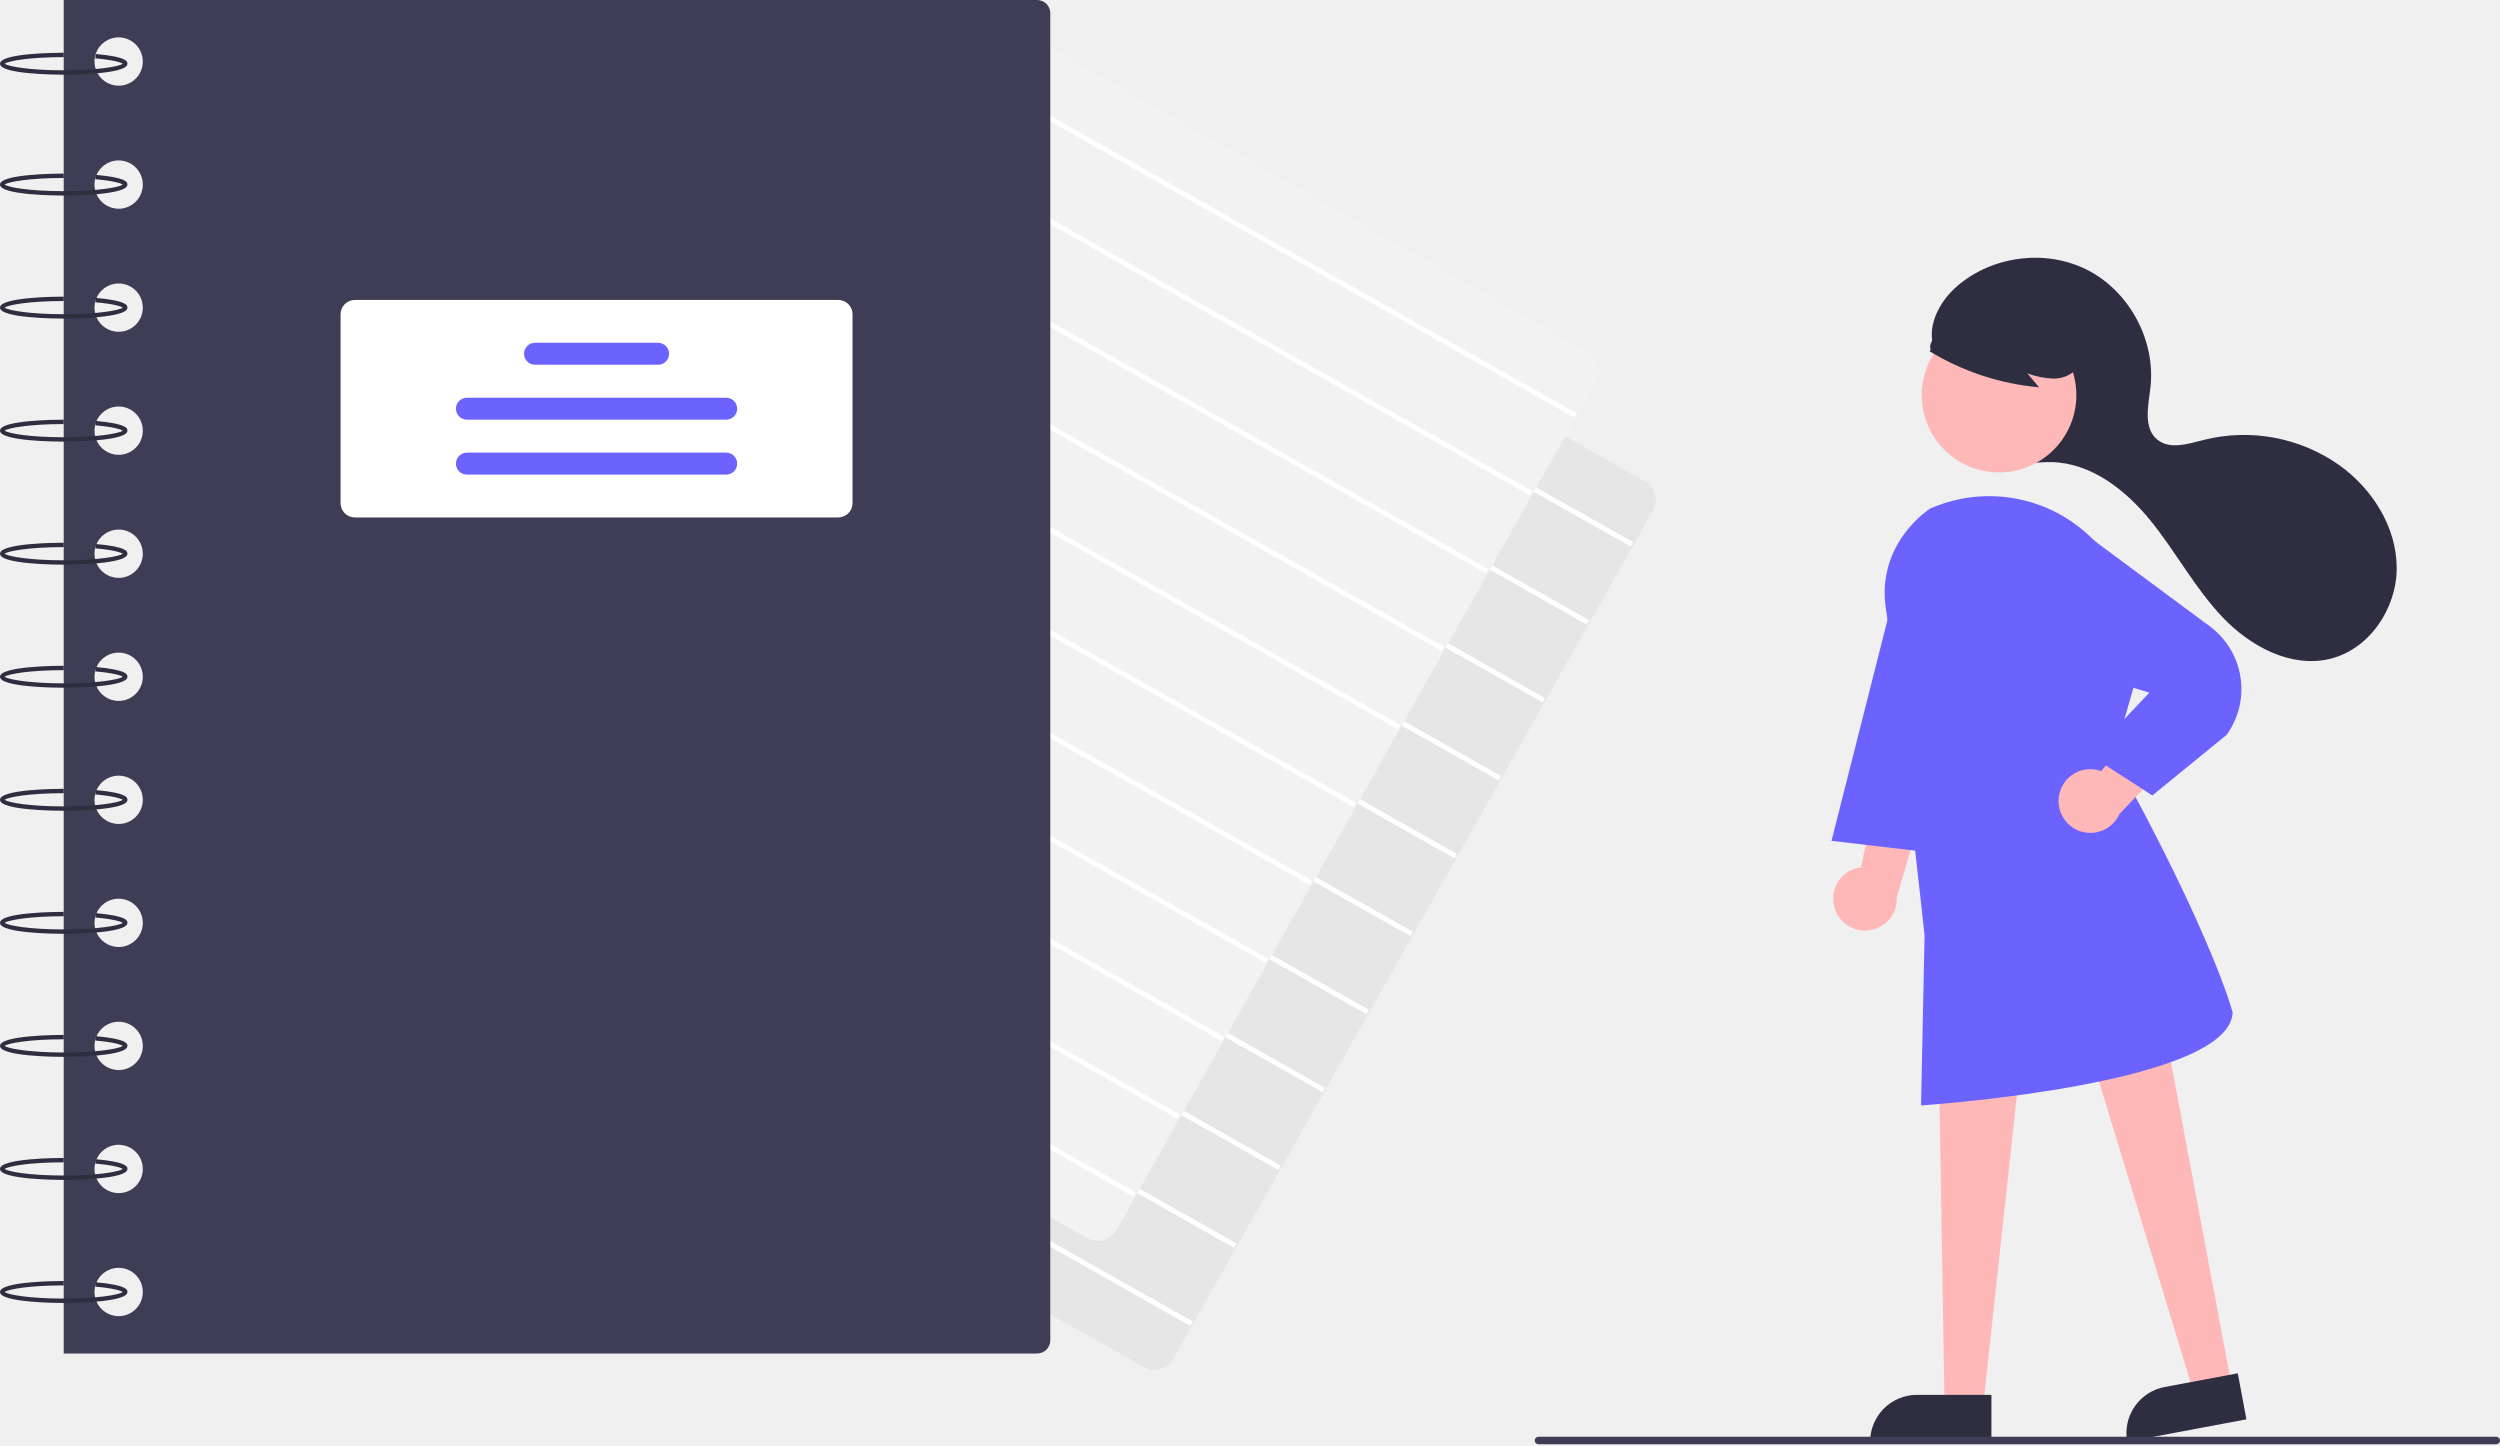
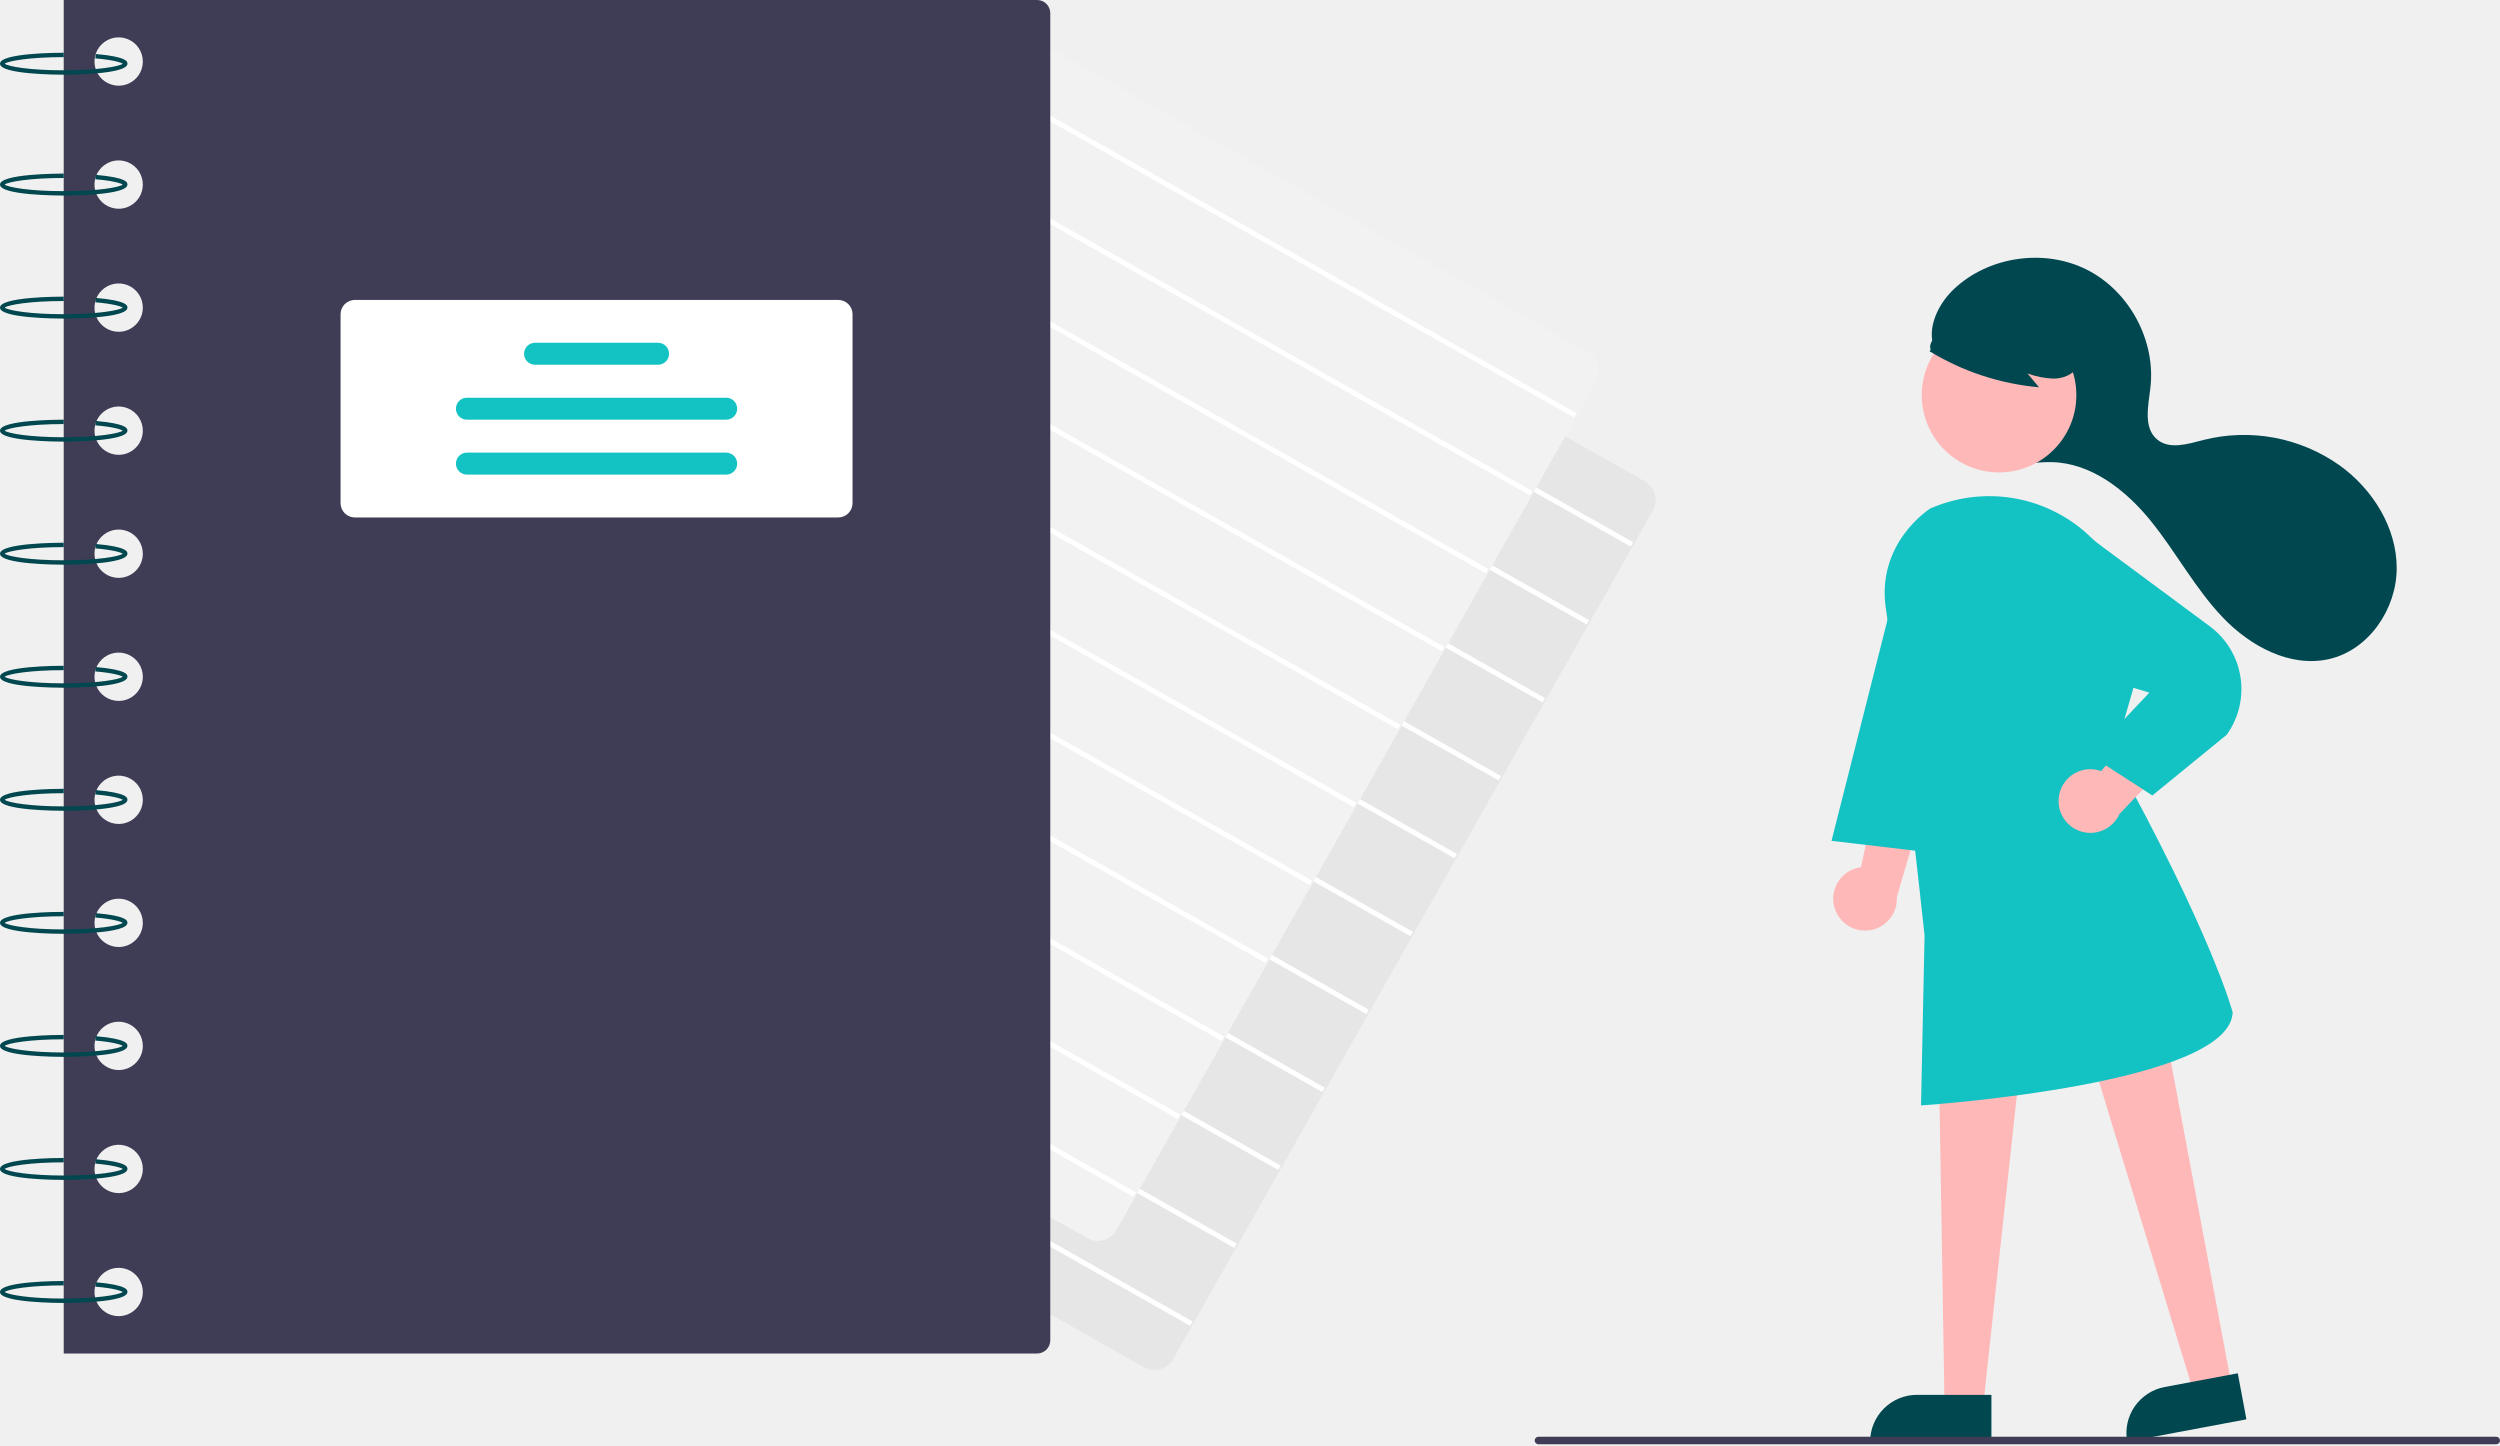
<svg xmlns="http://www.w3.org/2000/svg" width="320" height="185" viewBox="0 0 320 185" fill="none">
  <g clip-path="url(#clip0)">
    <path d="M147.77 175.357C147.297 175.356 146.833 175.233 146.421 175L68.461 130.924C67.828 130.565 67.362 129.969 67.167 129.267C66.972 128.565 67.064 127.814 67.422 127.18L128.825 18.571C129.003 18.257 129.241 17.98 129.525 17.758C129.809 17.536 130.134 17.372 130.482 17.275C130.83 17.179 131.193 17.152 131.551 17.196C131.909 17.239 132.255 17.354 132.569 17.531L210.529 61.607C211.163 61.966 211.628 62.562 211.823 63.264C212.018 63.966 211.927 64.716 211.569 65.351L150.165 173.96C149.989 174.275 149.751 174.551 149.467 174.774C149.183 174.996 148.857 175.16 148.509 175.255C148.268 175.322 148.02 175.356 147.77 175.357Z" fill="#E6E6E6" />
    <path d="M126.651 22.826L126.338 23.38L208.731 69.962L209.044 69.408L126.651 22.826Z" fill="white" />
    <path d="M121.012 32.8L120.699 33.354L203.092 79.936L203.405 79.382L121.012 32.8Z" fill="white" />
    <path d="M115.373 42.775L115.06 43.329L197.453 89.911L197.766 89.356L115.373 42.775Z" fill="white" />
    <path d="M109.734 52.749L109.42 53.303L191.813 99.885L192.127 99.331L109.734 52.749Z" fill="white" />
    <path d="M104.095 62.723L103.781 63.277L186.174 109.859L186.488 109.305L104.095 62.723Z" fill="white" />
    <path d="M98.456 72.697L98.142 73.251L180.535 119.833L180.849 119.279L98.456 72.697Z" fill="white" />
    <path d="M92.816 82.672L92.503 83.226L174.896 129.808L175.209 129.254L92.816 82.672Z" fill="white" />
    <path d="M87.177 92.646L86.864 93.2L169.257 139.782L169.57 139.228L87.177 92.646Z" fill="white" />
    <path d="M81.538 102.62L81.225 103.174L163.618 149.756L163.931 149.202L81.538 102.62Z" fill="white" />
    <path d="M75.899 112.594L75.586 113.148L157.979 159.73L158.292 159.176L75.899 112.594Z" fill="white" />
    <path d="M70.26 122.569L69.947 123.123L152.34 169.705L152.653 169.151L70.26 122.569Z" fill="white" />
    <path d="M140.518 158.838C140.045 158.837 139.58 158.714 139.169 158.481L61.209 114.405C60.575 114.046 60.11 113.45 59.915 112.748C59.72 112.046 59.812 111.295 60.169 110.661L121.573 2.052C121.751 1.738 121.988 1.462 122.273 1.239C122.557 1.017 122.882 0.853 123.23 0.756C123.577 0.66 123.941 0.633 124.299 0.677C124.657 0.721 125.003 0.835 125.317 1.012L203.277 45.088C203.911 45.447 204.376 46.043 204.571 46.745C204.766 47.447 204.675 48.197 204.317 48.832L142.913 157.441C142.736 157.756 142.499 158.032 142.215 158.255C141.93 158.477 141.605 158.641 141.257 158.737C141.016 158.803 140.767 158.837 140.518 158.838Z" fill="#F2F2F2" />
    <path d="M119.399 6.307L119.085 6.861L201.478 53.443L201.792 52.889L119.399 6.307Z" fill="white" />
    <path d="M113.76 16.281L113.446 16.835L195.839 63.417L196.153 62.863L113.76 16.281Z" fill="white" />
    <path d="M108.121 26.256L107.807 26.81L190.2 73.392L190.514 72.838L108.121 26.256Z" fill="white" />
    <path d="M102.481 36.23L102.168 36.784L184.561 83.366L184.875 82.812L102.481 36.23Z" fill="white" />
    <path d="M96.842 46.204L96.529 46.758L178.922 93.34L179.235 92.786L96.842 46.204Z" fill="white" />
    <path d="M91.203 56.178L90.89 56.732L173.283 103.314L173.596 102.76L91.203 56.178Z" fill="white" />
    <path d="M85.564 66.152L85.251 66.707L167.644 113.289L167.957 112.734L85.564 66.152Z" fill="white" />
    <path d="M79.925 76.127L79.612 76.681L162.005 123.263L162.318 122.709L79.925 76.127Z" fill="white" />
    <path d="M74.286 86.101L73.973 86.655L156.366 133.237L156.679 132.683L74.286 86.101Z" fill="white" />
    <path d="M68.647 96.075L68.334 96.629L150.727 143.212L151.04 142.657L68.647 96.075Z" fill="white" />
    <path d="M63.008 106.05L62.694 106.604L145.088 153.186L145.401 152.632L63.008 106.05Z" fill="white" />
-     <path d="M132.749 0H8.156V173.248H132.749C133.196 173.248 133.626 173.071 133.942 172.754C134.258 172.438 134.436 172.008 134.436 171.561V1.687C134.436 1.24 134.258 0.811 133.942 0.494C133.626 0.178 133.196 9.61668e-06 132.749 0V0ZM15.187 168.467C14.575 168.467 13.977 168.286 13.469 167.946C12.96 167.606 12.563 167.123 12.329 166.557C12.095 165.992 12.034 165.37 12.153 164.77C12.272 164.17 12.567 163.619 13 163.186C13.432 162.753 13.984 162.459 14.584 162.339C15.184 162.22 15.806 162.281 16.371 162.515C16.937 162.749 17.42 163.146 17.76 163.655C18.1 164.163 18.281 164.762 18.281 165.373C18.281 165.78 18.201 166.182 18.046 166.557C17.89 166.933 17.662 167.274 17.375 167.561C17.088 167.848 16.747 168.076 16.371 168.232C15.996 168.387 15.594 168.467 15.187 168.467V168.467ZM15.187 152.717C14.575 152.717 13.977 152.536 13.469 152.196C12.96 151.856 12.563 151.373 12.329 150.808C12.095 150.242 12.034 149.62 12.153 149.02C12.272 148.42 12.567 147.869 13 147.436C13.432 147.003 13.984 146.709 14.584 146.589C15.184 146.47 15.806 146.531 16.371 146.765C16.937 147 17.42 147.396 17.76 147.905C18.1 148.414 18.281 149.012 18.281 149.624C18.281 150.03 18.201 150.432 18.046 150.808C17.89 151.183 17.662 151.524 17.375 151.811C17.088 152.099 16.747 152.326 16.371 152.482C15.996 152.637 15.594 152.717 15.187 152.717V152.717ZM15.187 136.967C14.575 136.967 13.977 136.786 13.469 136.446C12.96 136.106 12.563 135.623 12.329 135.058C12.095 134.492 12.034 133.87 12.153 133.27C12.272 132.67 12.567 132.119 13 131.686C13.432 131.254 13.984 130.959 14.584 130.839C15.184 130.72 15.806 130.781 16.371 131.016C16.937 131.25 17.42 131.646 17.76 132.155C18.1 132.664 18.281 133.262 18.281 133.874C18.281 134.28 18.201 134.682 18.046 135.058C17.89 135.433 17.662 135.774 17.375 136.061C17.088 136.349 16.747 136.577 16.371 136.732C15.996 136.887 15.594 136.967 15.187 136.967V136.967ZM15.187 121.218C14.575 121.218 13.977 121.036 13.469 120.696C12.96 120.356 12.563 119.873 12.329 119.308C12.095 118.743 12.034 118.121 12.153 117.52C12.272 116.92 12.567 116.369 13 115.936C13.432 115.504 13.984 115.209 14.584 115.09C15.184 114.97 15.806 115.032 16.371 115.266C16.937 115.5 17.42 115.896 17.76 116.405C18.1 116.914 18.281 117.512 18.281 118.124C18.281 118.53 18.201 118.932 18.046 119.308C17.89 119.683 17.662 120.024 17.375 120.312C17.088 120.599 16.747 120.827 16.371 120.982C15.996 121.138 15.594 121.218 15.187 121.218V121.218ZM15.187 105.468C14.575 105.468 13.977 105.286 13.469 104.946C12.96 104.606 12.563 104.123 12.329 103.558C12.095 102.993 12.034 102.371 12.153 101.771C12.272 101.17 12.567 100.619 13 100.186C13.432 99.754 13.984 99.459 14.584 99.34C15.184 99.22 15.806 99.282 16.371 99.516C16.937 99.75 17.42 100.147 17.76 100.655C18.1 101.164 18.281 101.762 18.281 102.374C18.281 102.78 18.201 103.183 18.046 103.558C17.89 103.933 17.662 104.274 17.375 104.562C17.088 104.849 16.747 105.077 16.371 105.232C15.996 105.388 15.594 105.468 15.187 105.468V105.468ZM15.187 89.718C14.575 89.718 13.977 89.537 13.469 89.197C12.96 88.857 12.563 88.373 12.329 87.808C12.095 87.243 12.034 86.621 12.153 86.021C12.272 85.421 12.567 84.869 13 84.437C13.432 84.004 13.984 83.709 14.584 83.59C15.184 83.471 15.806 83.532 16.371 83.766C16.937 84 17.42 84.397 17.76 84.905C18.1 85.414 18.281 86.012 18.281 86.624C18.281 87.031 18.201 87.433 18.046 87.808C17.89 88.183 17.662 88.525 17.375 88.812C17.088 89.099 16.747 89.327 16.371 89.482C15.996 89.638 15.594 89.718 15.187 89.718V89.718ZM15.187 73.968C14.575 73.968 13.977 73.787 13.469 73.447C12.96 73.107 12.563 72.624 12.329 72.058C12.095 71.493 12.034 70.871 12.153 70.271C12.272 69.671 12.567 69.119 13 68.687C13.432 68.254 13.984 67.96 14.584 67.84C15.184 67.721 15.806 67.782 16.371 68.016C16.937 68.25 17.42 68.647 17.76 69.156C18.1 69.664 18.281 70.263 18.281 70.874C18.281 71.281 18.201 71.683 18.046 72.058C17.89 72.434 17.662 72.775 17.375 73.062C17.088 73.349 16.747 73.577 16.371 73.733C15.996 73.888 15.594 73.968 15.187 73.968V73.968ZM15.187 58.218C14.575 58.218 13.977 58.037 13.469 57.697C12.96 57.357 12.563 56.874 12.329 56.308C12.095 55.743 12.034 55.121 12.153 54.521C12.272 53.921 12.567 53.37 13 52.937C13.432 52.504 13.984 52.21 14.584 52.09C15.184 51.971 15.806 52.032 16.371 52.266C16.937 52.5 17.42 52.897 17.76 53.406C18.1 53.914 18.281 54.513 18.281 55.124C18.281 55.531 18.201 55.933 18.046 56.308C17.89 56.684 17.662 57.025 17.375 57.312C17.088 57.599 16.747 57.827 16.371 57.983C15.996 58.138 15.594 58.218 15.187 58.218V58.218ZM15.187 42.468C14.575 42.468 13.977 42.287 13.469 41.947C12.96 41.607 12.563 41.124 12.329 40.559C12.095 39.993 12.034 39.371 12.153 38.771C12.272 38.171 12.567 37.62 13 37.187C13.432 36.754 13.984 36.46 14.584 36.34C15.184 36.221 15.806 36.282 16.371 36.516C16.937 36.751 17.42 37.147 17.76 37.656C18.1 38.165 18.281 38.763 18.281 39.375C18.281 39.781 18.201 40.183 18.046 40.559C17.89 40.934 17.662 41.275 17.375 41.562C17.088 41.849 16.747 42.077 16.371 42.233C15.996 42.388 15.594 42.468 15.187 42.468V42.468ZM15.187 26.718C14.575 26.718 13.977 26.537 13.469 26.197C12.96 25.857 12.563 25.374 12.329 24.809C12.095 24.243 12.034 23.621 12.153 23.021C12.272 22.421 12.567 21.87 13 21.437C13.432 21.005 13.984 20.71 14.584 20.59C15.184 20.471 15.806 20.532 16.371 20.767C16.937 21.001 17.42 21.397 17.76 21.906C18.1 22.415 18.281 23.013 18.281 23.625C18.281 24.031 18.201 24.433 18.046 24.809C17.89 25.184 17.662 25.525 17.375 25.812C17.088 26.1 16.747 26.328 16.371 26.483C15.996 26.639 15.594 26.718 15.187 26.718V26.718ZM15.187 10.969C14.575 10.969 13.977 10.787 13.469 10.447C12.96 10.107 12.563 9.624 12.329 9.059C12.095 8.494 12.034 7.872 12.153 7.271C12.272 6.671 12.567 6.12 13 5.687C13.432 5.255 13.984 4.96 14.584 4.841C15.184 4.721 15.806 4.783 16.371 5.017C16.937 5.251 17.42 5.647 17.76 6.156C18.1 6.665 18.281 7.263 18.281 7.875C18.281 8.281 18.201 8.684 18.046 9.059C17.89 9.434 17.662 9.775 17.375 10.062C17.088 10.35 16.747 10.578 16.371 10.733C15.996 10.889 15.594 10.969 15.187 10.969V10.969Z" fill="#3F3D56" />
-     <path d="M8.156 9.562C7.321 9.562 0 9.523 0 8.156C0 6.789 7.321 6.75 8.156 6.75V7.312C3.844 7.312 1.048 7.795 0.598 8.156C1.048 8.517 3.844 9 8.156 9C12.459 9 15.252 8.519 15.712 8.159C15.493 8.004 14.599 7.68 12.202 7.473L12.251 6.913C16.312 7.264 16.312 7.912 16.312 8.156C16.312 9.523 8.991 9.562 8.156 9.562Z" fill="#2F2E41" />
-     <path d="M8.156 25.031C7.321 25.031 0 24.992 0 23.625C0 22.258 7.321 22.218 8.156 22.218V22.781C3.844 22.781 1.048 23.264 0.598 23.625C1.048 23.986 3.844 24.468 8.156 24.468C12.459 24.468 15.252 23.988 15.712 23.627C15.493 23.473 14.599 23.149 12.202 22.942L12.251 22.381C16.312 22.732 16.312 23.381 16.312 23.625C16.312 24.992 8.991 25.031 8.156 25.031Z" fill="#2F2E41" />
-     <path d="M8.156 40.781C7.321 40.781 0 40.741 0 39.375C0 38.008 7.321 37.968 8.156 37.968V38.531C3.844 38.531 1.048 39.014 0.598 39.375C1.048 39.736 3.844 40.218 8.156 40.218C12.459 40.218 15.252 39.738 15.712 39.377C15.493 39.223 14.599 38.899 12.202 38.692L12.251 38.131C16.312 38.482 16.312 39.131 16.312 39.375C16.312 40.741 8.991 40.781 8.156 40.781Z" fill="#2F2E41" />
-     <path d="M8.156 56.531C7.321 56.531 0 56.491 0 55.124C0 53.758 7.321 53.718 8.156 53.718V54.281C3.844 54.281 1.048 54.764 0.598 55.124C1.048 55.486 3.844 55.968 8.156 55.968C12.459 55.968 15.252 55.488 15.712 55.127C15.493 54.972 14.599 54.649 12.202 54.441L12.251 53.881C16.312 54.232 16.312 54.88 16.312 55.124C16.312 56.491 8.991 56.531 8.156 56.531Z" fill="#2F2E41" />
-     <path d="M8.156 72.281C7.321 72.281 0 72.241 0 70.874C0 69.507 7.321 69.468 8.156 69.468V70.031C3.844 70.031 1.048 70.513 0.598 70.874C1.048 71.235 3.844 71.718 8.156 71.718C12.459 71.718 15.252 71.237 15.712 70.877C15.493 70.722 14.599 70.398 12.202 70.191L12.251 69.631C16.312 69.982 16.312 70.63 16.312 70.874C16.312 72.241 8.991 72.281 8.156 72.281Z" fill="#2F2E41" />
-     <path d="M8.156 88.03C7.321 88.03 0 87.991 0 86.624C0 85.257 7.321 85.218 8.156 85.218V85.78C3.844 85.78 1.048 86.263 0.598 86.624C1.048 86.985 3.844 87.468 8.156 87.468C12.459 87.468 15.252 86.987 15.712 86.627C15.493 86.472 14.599 86.148 12.202 85.941L12.251 85.381C16.312 85.732 16.312 86.38 16.312 86.624C16.312 87.991 8.991 88.03 8.156 88.03Z" fill="#2F2E41" />
-     <path d="M8.156 103.78C7.321 103.78 0 103.741 0 102.374C0 101.007 7.321 100.968 8.156 100.968V101.53C3.844 101.53 1.048 102.013 0.598 102.374C1.048 102.735 3.844 103.218 8.156 103.218C12.459 103.218 15.252 102.737 15.712 102.377C15.493 102.222 14.599 101.898 12.202 101.691L12.251 101.131C16.312 101.482 16.312 102.13 16.312 102.374C16.312 103.741 8.991 103.78 8.156 103.78Z" fill="#2F2E41" />
-     <path d="M8.156 119.53C7.321 119.53 0 119.491 0 118.124C0 116.757 7.321 116.718 8.156 116.718V117.28C3.844 117.28 1.048 117.763 0.598 118.124C1.048 118.485 3.844 118.968 8.156 118.968C12.459 118.968 15.252 118.487 15.712 118.126C15.493 117.972 14.599 117.648 12.202 117.441L12.251 116.881C16.312 117.232 16.312 117.88 16.312 118.124C16.312 119.491 8.991 119.53 8.156 119.53Z" fill="#2F2E41" />
-     <path d="M8.156 135.28C7.321 135.28 0 135.241 0 133.874C0 132.507 7.321 132.468 8.156 132.468V133.03C3.844 133.03 1.048 133.513 0.598 133.874C1.048 134.235 3.844 134.718 8.156 134.718C12.459 134.718 15.252 134.237 15.712 133.876C15.493 133.722 14.599 133.398 12.202 133.191L12.251 132.63C16.312 132.981 16.312 133.63 16.312 133.874C16.312 135.241 8.991 135.28 8.156 135.28Z" fill="#2F2E41" />
-     <path d="M8.156 151.03C7.321 151.03 0 150.99 0 149.624C0 148.257 7.321 148.217 8.156 148.217V148.78C3.844 148.78 1.048 149.262 0.598 149.624C1.048 149.985 3.844 150.467 8.156 150.467C12.459 150.467 15.252 149.987 15.712 149.626C15.493 149.471 14.599 149.148 12.202 148.94L12.251 148.38C16.312 148.731 16.312 149.379 16.312 149.624C16.312 150.99 8.991 151.03 8.156 151.03Z" fill="#2F2E41" />
-     <path d="M8.156 166.78C7.321 166.78 0 166.74 0 165.374C0 164.007 7.321 163.967 8.156 163.967V164.53C3.844 164.53 1.048 165.012 0.598 165.374C1.048 165.735 3.844 166.217 8.156 166.217C12.459 166.217 15.252 165.737 15.712 165.376C15.493 165.221 14.599 164.898 12.202 164.69L12.251 164.13C16.312 164.481 16.312 165.129 16.312 165.374C16.312 166.74 8.991 166.78 8.156 166.78Z" fill="#2F2E41" />
-     <path d="M107.296 66.234H45.422C44.937 66.233 44.472 66.04 44.129 65.698C43.787 65.355 43.594 64.89 43.593 64.406V40.218C43.594 39.734 43.787 39.269 44.129 38.926C44.472 38.584 44.937 38.391 45.422 38.39H107.296C107.781 38.391 108.245 38.584 108.588 38.926C108.931 39.269 109.123 39.734 109.124 40.218V64.406C109.123 64.89 108.931 65.355 108.588 65.698C108.245 66.04 107.781 66.233 107.296 66.234V66.234Z" fill="white" />
-     <path d="M84.234 46.687H68.484C68.111 46.687 67.753 46.539 67.489 46.275C67.226 46.011 67.078 45.654 67.078 45.281C67.078 44.908 67.226 44.55 67.489 44.286C67.753 44.023 68.111 43.874 68.484 43.874H84.234C84.607 43.874 84.964 44.023 85.228 44.286C85.492 44.55 85.64 44.908 85.64 45.281C85.64 45.654 85.492 46.011 85.228 46.275C84.964 46.539 84.607 46.687 84.234 46.687H84.234Z" fill="#6C63FF" />
-     <path d="M92.952 53.718H59.765C59.392 53.718 59.034 53.57 58.771 53.306C58.507 53.043 58.359 52.685 58.359 52.312C58.359 51.939 58.507 51.581 58.771 51.318C59.034 51.054 59.392 50.906 59.765 50.906H92.952C93.325 50.906 93.683 51.054 93.947 51.318C94.21 51.581 94.359 51.939 94.359 52.312C94.359 52.685 94.21 53.043 93.947 53.306C93.683 53.57 93.325 53.718 92.952 53.718Z" fill="#6C63FF" />
-     <path d="M92.952 60.749H59.765C59.392 60.749 59.034 60.601 58.771 60.338C58.507 60.074 58.359 59.716 58.359 59.343C58.359 58.97 58.507 58.613 58.771 58.349C59.034 58.085 59.392 57.937 59.765 57.937H92.952C93.325 57.937 93.683 58.085 93.947 58.349C94.21 58.613 94.359 58.97 94.359 59.343C94.359 59.716 94.21 60.074 93.947 60.338C93.683 60.601 93.325 60.749 92.952 60.749Z" fill="#6C63FF" />
-     <path d="M253.68 58.393C254.558 58.393 255.419 58.145 256.163 57.677C256.907 57.209 257.504 56.541 257.884 55.749C258.265 54.957 258.414 54.074 258.315 53.2C258.215 52.327 257.871 51.5 257.322 50.814C255.025 47.943 249.995 48.383 247.983 45.305C246.278 42.697 247.852 39.115 250.123 36.981C254.569 32.803 261.686 31.777 267.131 34.528C272.576 37.278 275.972 43.616 275.247 49.673C274.971 51.98 274.332 54.781 276.122 56.261C277.711 57.576 280.06 56.83 282.056 56.312C285.016 55.566 288.103 55.469 291.105 56.028C294.106 56.587 296.951 57.788 299.445 59.549C303.685 62.588 306.775 67.496 306.777 72.713C306.779 77.93 303.226 83.187 298.142 84.355C293.158 85.5 288.021 82.716 284.496 79.012C280.97 75.308 278.55 70.701 275.337 66.723C272.124 62.745 267.678 59.241 262.565 59.149C259.603 59.095 256.36 60.138 253.846 58.57" fill="#2F2E41" />
+     <path d="M132.749 0H8.156V173.248H132.749C133.196 173.248 133.626 173.071 133.942 172.754C134.258 172.438 134.436 172.008 134.436 171.561V1.687C134.436 1.24 134.258 0.811 133.942 0.494C133.626 0.178 133.196 9.61668e-06 132.749 0ZM15.187 168.467C14.575 168.467 13.977 168.286 13.469 167.946C12.96 167.606 12.563 167.123 12.329 166.557C12.095 165.992 12.034 165.37 12.153 164.77C12.272 164.17 12.567 163.619 13 163.186C13.432 162.753 13.984 162.459 14.584 162.339C15.184 162.22 15.806 162.281 16.371 162.515C16.937 162.749 17.42 163.146 17.76 163.655C18.1 164.163 18.281 164.762 18.281 165.373C18.281 165.78 18.201 166.182 18.046 166.557C17.89 166.933 17.662 167.274 17.375 167.561C17.088 167.848 16.747 168.076 16.371 168.232C15.996 168.387 15.594 168.467 15.187 168.467ZM15.187 152.717C14.575 152.717 13.977 152.536 13.469 152.196C12.96 151.856 12.563 151.373 12.329 150.808C12.095 150.242 12.034 149.62 12.153 149.02C12.272 148.42 12.567 147.869 13 147.436C13.432 147.003 13.984 146.709 14.584 146.589C15.184 146.47 15.806 146.531 16.371 146.765C16.937 147 17.42 147.396 17.76 147.905C18.1 148.414 18.281 149.012 18.281 149.624C18.281 150.03 18.201 150.432 18.046 150.808C17.89 151.183 17.662 151.524 17.375 151.811C17.088 152.099 16.747 152.326 16.371 152.482C15.996 152.637 15.594 152.717 15.187 152.717ZM15.187 136.967C14.575 136.967 13.977 136.786 13.469 136.446C12.96 136.106 12.563 135.623 12.329 135.058C12.095 134.492 12.034 133.87 12.153 133.27C12.272 132.67 12.567 132.119 13 131.686C13.432 131.254 13.984 130.959 14.584 130.839C15.184 130.72 15.806 130.781 16.371 131.016C16.937 131.25 17.42 131.646 17.76 132.155C18.1 132.664 18.281 133.262 18.281 133.874C18.281 134.28 18.201 134.682 18.046 135.058C17.89 135.433 17.662 135.774 17.375 136.061C17.088 136.349 16.747 136.577 16.371 136.732C15.996 136.887 15.594 136.967 15.187 136.967ZM15.187 121.218C14.575 121.218 13.977 121.036 13.469 120.696C12.96 120.356 12.563 119.873 12.329 119.308C12.095 118.743 12.034 118.12 12.153 117.52C12.272 116.92 12.567 116.369 13 115.936C13.432 115.504 13.984 115.209 14.584 115.09C15.184 114.97 15.806 115.032 16.371 115.266C16.937 115.5 17.42 115.896 17.76 116.405C18.1 116.914 18.281 117.512 18.281 118.124C18.281 118.53 18.201 118.932 18.046 119.308C17.89 119.683 17.662 120.024 17.375 120.312C17.088 120.599 16.747 120.827 16.371 120.982C15.996 121.138 15.594 121.218 15.187 121.218ZM15.187 105.468C14.575 105.468 13.977 105.286 13.469 104.946C12.96 104.606 12.563 104.123 12.329 103.558C12.095 102.993 12.034 102.371 12.153 101.771C12.272 101.17 12.567 100.619 13 100.186C13.432 99.754 13.984 99.459 14.584 99.34C15.184 99.22 15.806 99.282 16.371 99.516C16.937 99.75 17.42 100.147 17.76 100.655C18.1 101.164 18.281 101.762 18.281 102.374C18.281 102.78 18.201 103.183 18.046 103.558C17.89 103.933 17.662 104.274 17.375 104.562C17.088 104.849 16.747 105.077 16.371 105.232C15.996 105.388 15.594 105.468 15.187 105.468ZM15.187 89.718C14.575 89.718 13.977 89.537 13.469 89.197C12.96 88.857 12.563 88.373 12.329 87.808C12.095 87.243 12.034 86.621 12.153 86.021C12.272 85.421 12.567 84.869 13 84.437C13.432 84.004 13.984 83.709 14.584 83.59C15.184 83.471 15.806 83.532 16.371 83.766C16.937 84 17.42 84.397 17.76 84.905C18.1 85.414 18.281 86.012 18.281 86.624C18.281 87.031 18.201 87.433 18.046 87.808C17.89 88.183 17.662 88.525 17.375 88.812C17.088 89.099 16.747 89.327 16.371 89.482C15.996 89.638 15.594 89.718 15.187 89.718ZM15.187 73.968C14.575 73.968 13.977 73.787 13.469 73.447C12.96 73.107 12.563 72.624 12.329 72.058C12.095 71.493 12.034 70.871 12.153 70.271C12.272 69.671 12.567 69.119 13 68.687C13.432 68.254 13.984 67.96 14.584 67.84C15.184 67.721 15.806 67.782 16.371 68.016C16.937 68.25 17.42 68.647 17.76 69.156C18.1 69.664 18.281 70.263 18.281 70.874C18.281 71.281 18.201 71.683 18.046 72.058C17.89 72.434 17.662 72.775 17.375 73.062C17.088 73.349 16.747 73.577 16.371 73.733C15.996 73.888 15.594 73.968 15.187 73.968ZM15.187 58.218C14.575 58.218 13.977 58.037 13.469 57.697C12.96 57.357 12.563 56.874 12.329 56.308C12.095 55.743 12.034 55.121 12.153 54.521C12.272 53.921 12.567 53.37 13 52.937C13.432 52.504 13.984 52.21 14.584 52.09C15.184 51.971 15.806 52.032 16.371 52.266C16.937 52.5 17.42 52.897 17.76 53.406C18.1 53.914 18.281 54.513 18.281 55.124C18.281 55.531 18.201 55.933 18.046 56.308C17.89 56.684 17.662 57.025 17.375 57.312C17.088 57.599 16.747 57.827 16.371 57.983C15.996 58.138 15.594 58.218 15.187 58.218ZM15.187 42.468C14.575 42.468 13.977 42.287 13.469 41.947C12.96 41.607 12.563 41.124 12.329 40.559C12.095 39.993 12.034 39.371 12.153 38.771C12.272 38.171 12.567 37.62 13 37.187C13.432 36.754 13.984 36.46 14.584 36.34C15.184 36.221 15.806 36.282 16.371 36.516C16.937 36.751 17.42 37.147 17.76 37.656C18.1 38.165 18.281 38.763 18.281 39.375C18.281 39.781 18.201 40.183 18.046 40.559C17.89 40.934 17.662 41.275 17.375 41.562C17.088 41.849 16.747 42.077 16.371 42.233C15.996 42.388 15.594 42.468 15.187 42.468ZM15.187 26.718C14.575 26.718 13.977 26.537 13.469 26.197C12.96 25.857 12.563 25.374 12.329 24.809C12.095 24.243 12.034 23.621 12.153 23.021C12.272 22.421 12.567 21.87 13 21.437C13.432 21.005 13.984 20.71 14.584 20.59C15.184 20.471 15.806 20.532 16.371 20.767C16.937 21.001 17.42 21.397 17.76 21.906C18.1 22.415 18.281 23.013 18.281 23.625C18.281 24.031 18.201 24.433 18.046 24.809C17.89 25.184 17.662 25.525 17.375 25.812C17.088 26.1 16.747 26.328 16.371 26.483C15.996 26.639 15.594 26.718 15.187 26.718ZM15.187 10.969C14.575 10.969 13.977 10.787 13.469 10.447C12.96 10.107 12.563 9.624 12.329 9.059C12.095 8.494 12.034 7.872 12.153 7.271C12.272 6.671 12.567 6.12 13 5.687C13.432 5.255 13.984 4.96 14.584 4.841C15.184 4.721 15.806 4.783 16.371 5.017C16.937 5.251 17.42 5.647 17.76 6.156C18.1 6.665 18.281 7.263 18.281 7.875C18.281 8.281 18.201 8.684 18.046 9.059C17.89 9.434 17.662 9.775 17.375 10.062C17.088 10.35 16.747 10.578 16.371 10.733C15.996 10.889 15.594 10.969 15.187 10.969Z" fill="#3F3D56" />
+     <path d="M8.156 9.562C7.321 9.562 0 9.523 0 8.156C0 6.789 7.321 6.75 8.156 6.75V7.312C3.844 7.312 1.048 7.795 0.598 8.156C1.048 8.517 3.844 9 8.156 9C12.459 9 15.252 8.519 15.712 8.159C15.493 8.004 14.599 7.68 12.202 7.473L12.251 6.913C16.312 7.264 16.312 7.912 16.312 8.156C16.312 9.523 8.991 9.562 8.156 9.562Z" fill="#00474F" />
+     <path d="M8.156 25.031C7.321 25.031 0 24.992 0 23.625C0 22.258 7.321 22.218 8.156 22.218V22.781C3.844 22.781 1.048 23.264 0.598 23.625C1.048 23.986 3.844 24.468 8.156 24.468C12.459 24.468 15.252 23.988 15.712 23.627C15.493 23.473 14.599 23.149 12.202 22.942L12.251 22.381C16.312 22.732 16.312 23.381 16.312 23.625C16.312 24.992 8.991 25.031 8.156 25.031Z" fill="#00474F" />
+     <path d="M8.156 40.781C7.321 40.781 0 40.741 0 39.375C0 38.008 7.321 37.968 8.156 37.968V38.531C3.844 38.531 1.048 39.014 0.598 39.375C1.048 39.736 3.844 40.218 8.156 40.218C12.459 40.218 15.252 39.738 15.712 39.377C15.493 39.223 14.599 38.899 12.202 38.692L12.251 38.131C16.312 38.482 16.312 39.131 16.312 39.375C16.312 40.741 8.991 40.781 8.156 40.781Z" fill="#00474F" />
+     <path d="M8.156 56.531C7.321 56.531 0 56.491 0 55.124C0 53.758 7.321 53.718 8.156 53.718V54.281C3.844 54.281 1.048 54.764 0.598 55.124C1.048 55.486 3.844 55.968 8.156 55.968C12.459 55.968 15.252 55.488 15.712 55.127C15.493 54.972 14.599 54.649 12.202 54.441L12.251 53.881C16.312 54.232 16.312 54.88 16.312 55.124C16.312 56.491 8.991 56.531 8.156 56.531Z" fill="#00474F" />
+     <path d="M8.156 72.281C7.321 72.281 0 72.241 0 70.874C0 69.507 7.321 69.468 8.156 69.468V70.031C3.844 70.031 1.048 70.513 0.598 70.874C1.048 71.235 3.844 71.718 8.156 71.718C12.459 71.718 15.252 71.237 15.712 70.877C15.493 70.722 14.599 70.398 12.202 70.191L12.251 69.631C16.312 69.982 16.312 70.63 16.312 70.874C16.312 72.241 8.991 72.281 8.156 72.281Z" fill="#00474F" />
+     <path d="M8.156 88.03C7.321 88.03 0 87.991 0 86.624C0 85.257 7.321 85.218 8.156 85.218V85.78C3.844 85.78 1.048 86.263 0.598 86.624C1.048 86.985 3.844 87.468 8.156 87.468C12.459 87.468 15.252 86.987 15.712 86.627C15.493 86.472 14.599 86.148 12.202 85.941L12.251 85.381C16.312 85.732 16.312 86.38 16.312 86.624C16.312 87.991 8.991 88.03 8.156 88.03Z" fill="#00474F" />
+     <path d="M8.156 103.78C7.321 103.78 0 103.741 0 102.374C0 101.007 7.321 100.968 8.156 100.968V101.53C3.844 101.53 1.048 102.013 0.598 102.374C1.048 102.735 3.844 103.218 8.156 103.218C12.459 103.218 15.252 102.737 15.712 102.377C15.493 102.222 14.599 101.898 12.202 101.691L12.251 101.131C16.312 101.482 16.312 102.13 16.312 102.374C16.312 103.741 8.991 103.78 8.156 103.78Z" fill="#00474F" />
+     <path d="M8.156 119.53C7.321 119.53 0 119.491 0 118.124C0 116.757 7.321 116.718 8.156 116.718V117.28C3.844 117.28 1.048 117.763 0.598 118.124C1.048 118.485 3.844 118.968 8.156 118.968C12.459 118.968 15.252 118.487 15.712 118.126C15.493 117.972 14.599 117.648 12.202 117.441L12.251 116.881C16.312 117.232 16.312 117.88 16.312 118.124C16.312 119.491 8.991 119.53 8.156 119.53Z" fill="#00474F" />
+     <path d="M8.156 135.28C7.321 135.28 0 135.241 0 133.874C0 132.507 7.321 132.468 8.156 132.468V133.03C3.844 133.03 1.048 133.513 0.598 133.874C1.048 134.235 3.844 134.718 8.156 134.718C12.459 134.718 15.252 134.237 15.712 133.876C15.493 133.722 14.599 133.398 12.202 133.191L12.251 132.63C16.312 132.981 16.312 133.63 16.312 133.874C16.312 135.241 8.991 135.28 8.156 135.28Z" fill="#00474F" />
+     <path d="M8.156 151.03C7.321 151.03 0 150.99 0 149.624C0 148.257 7.321 148.217 8.156 148.217V148.78C3.844 148.78 1.048 149.262 0.598 149.624C1.048 149.985 3.844 150.467 8.156 150.467C12.459 150.467 15.252 149.987 15.712 149.626C15.493 149.471 14.599 149.148 12.202 148.94L12.251 148.38C16.312 148.731 16.312 149.379 16.312 149.624C16.312 150.99 8.991 151.03 8.156 151.03Z" fill="#00474F" />
+     <path d="M8.156 166.78C7.321 166.78 0 166.74 0 165.374C0 164.007 7.321 163.967 8.156 163.967V164.53C3.844 164.53 1.048 165.012 0.598 165.374C1.048 165.735 3.844 166.217 8.156 166.217C12.459 166.217 15.252 165.737 15.712 165.376C15.493 165.221 14.599 164.898 12.202 164.69L12.251 164.13C16.312 164.481 16.312 165.129 16.312 165.374C16.312 166.74 8.991 166.78 8.156 166.78Z" fill="#00474F" />
+     <path d="M107.296 66.234H45.422C44.937 66.233 44.472 66.04 44.129 65.698C43.787 65.355 43.594 64.89 43.593 64.406V40.218C43.594 39.734 43.787 39.269 44.129 38.926C44.472 38.584 44.937 38.391 45.422 38.39H107.296C107.781 38.391 108.245 38.584 108.588 38.926C108.931 39.269 109.123 39.734 109.124 40.218V64.406C109.123 64.89 108.931 65.355 108.588 65.698C108.245 66.04 107.781 66.233 107.296 66.234Z" fill="white" />
+     <path d="M84.234 46.687H68.484C68.111 46.687 67.753 46.539 67.489 46.275C67.226 46.011 67.078 45.654 67.078 45.281C67.078 44.908 67.226 44.55 67.489 44.286C67.753 44.023 68.111 43.874 68.484 43.874H84.234C84.607 43.874 84.964 44.023 85.228 44.286C85.492 44.55 85.64 44.908 85.64 45.281C85.64 45.654 85.492 46.011 85.228 46.275C84.964 46.539 84.607 46.687 84.234 46.687H84.234Z" fill="#13C2C2" />
+     <path d="M92.952 53.718H59.765C59.392 53.718 59.034 53.57 58.771 53.306C58.507 53.043 58.359 52.685 58.359 52.312C58.359 51.939 58.507 51.581 58.771 51.318C59.034 51.054 59.392 50.906 59.765 50.906H92.952C93.325 50.906 93.683 51.054 93.947 51.318C94.21 51.581 94.359 51.939 94.359 52.312C94.359 52.685 94.21 53.043 93.947 53.306C93.683 53.57 93.325 53.718 92.952 53.718Z" fill="#13C2C2" />
+     <path d="M92.952 60.749H59.765C59.392 60.749 59.034 60.601 58.771 60.338C58.507 60.074 58.359 59.716 58.359 59.343C58.359 58.97 58.507 58.613 58.771 58.349C59.034 58.085 59.392 57.937 59.765 57.937H92.952C93.325 57.937 93.683 58.085 93.947 58.349C94.21 58.613 94.359 58.97 94.359 59.343C94.359 59.716 94.21 60.074 93.947 60.338C93.683 60.601 93.325 60.749 92.952 60.749Z" fill="#13C2C2" />
+     <path d="M253.68 58.393C254.558 58.393 255.419 58.145 256.163 57.677C256.907 57.209 257.504 56.541 257.884 55.749C258.265 54.957 258.414 54.074 258.315 53.2C258.215 52.327 257.871 51.5 257.322 50.814C255.025 47.943 249.995 48.383 247.983 45.305C246.278 42.697 247.852 39.115 250.123 36.981C254.569 32.803 261.686 31.777 267.131 34.528C272.576 37.278 275.972 43.616 275.247 49.673C274.971 51.98 274.332 54.781 276.122 56.261C277.711 57.576 280.06 56.83 282.056 56.312C285.016 55.566 288.103 55.469 291.105 56.028C294.106 56.587 296.951 57.788 299.445 59.549C303.685 62.588 306.775 67.496 306.777 72.713C306.779 77.93 303.226 83.187 298.142 84.355C293.158 85.5 288.021 82.716 284.496 79.012C280.97 75.308 278.55 70.701 275.337 66.723C272.124 62.745 267.678 59.241 262.565 59.149C259.603 59.095 256.36 60.138 253.846 58.57" fill="#00474F" />
    <path d="M255.877 60.47C261.343 60.47 265.773 56.039 265.773 50.574C265.773 45.109 261.343 40.678 255.877 40.678C250.412 40.678 245.982 45.109 245.982 50.574C245.982 56.039 250.412 60.47 255.877 60.47Z" fill="#FFB8B8" />
-     <path d="M234.827 116.221C234.653 115.655 234.604 115.057 234.686 114.47C234.767 113.884 234.976 113.322 235.298 112.825C235.62 112.328 236.047 111.907 236.549 111.593C237.051 111.279 237.616 111.078 238.204 111.006L241.226 96.929L246.469 102.267L242.795 114.817C242.851 115.812 242.54 116.794 241.92 117.575C241.301 118.357 240.417 118.884 239.434 119.057C238.452 119.231 237.441 119.037 236.592 118.514C235.743 117.992 235.115 117.175 234.827 116.221V116.221Z" fill="#FFB8B8" />
+     <path d="M234.827 116.221C234.653 115.655 234.604 115.057 234.686 114.47C234.767 113.884 234.976 113.322 235.298 112.825C235.62 112.328 236.047 111.907 236.549 111.593C237.051 111.279 237.616 111.078 238.204 111.006L241.226 96.929L246.469 102.267L242.795 114.817C242.851 115.812 242.54 116.794 241.92 117.575C241.301 118.357 240.417 118.884 239.434 119.057C238.452 119.231 237.441 119.037 236.592 118.514C235.743 117.992 235.115 117.175 234.827 116.221Z" fill="#FFB8B8" />
    <path d="M285.656 177.362L280.801 178.272L266.166 130.202L276.554 128.858L285.656 177.362Z" fill="#FFB8B8" />
-     <path d="M277.072 177.537L286.435 175.78L287.541 181.675L272.283 184.538C272.138 183.764 272.147 182.969 272.309 182.198C272.471 181.427 272.783 180.696 273.228 180.046C273.673 179.395 274.241 178.839 274.901 178.409C275.56 177.978 276.298 177.682 277.072 177.537V177.537Z" fill="#2F2E41" />
+     <path d="M277.072 177.537L286.435 175.78L287.541 181.675L272.283 184.538C272.138 183.764 272.147 182.969 272.309 182.198C272.471 181.427 272.783 180.696 273.228 180.046C273.673 179.395 274.241 178.839 274.901 178.409C275.56 177.978 276.298 177.682 277.072 177.537Z" fill="#00474F" />
    <path d="M253.842 179.95L248.903 179.95L248.165 135.434L258.678 135.435L253.842 179.95Z" fill="#FFB8B8" />
-     <path d="M245.375 178.539H254.901V184.537H239.377C239.377 183.749 239.532 182.969 239.833 182.241C240.135 181.514 240.577 180.852 241.133 180.295C241.69 179.738 242.352 179.297 243.079 178.995C243.807 178.694 244.587 178.539 245.375 178.539Z" fill="#2F2E41" />
-     <path d="M245.892 141.493L246.345 119.737C246.311 119.431 242.742 86.471 241.412 78.049C240.061 69.49 247.044 65.102 247.114 65.059C247.427 64.931 247.709 64.822 247.991 64.718C251.294 63.469 254.883 63.179 258.344 63.882C261.804 64.585 264.995 66.253 267.548 68.692C270.191 71.132 272.102 74.259 273.066 77.725C274.03 81.19 274.009 84.855 273.005 88.309L270.542 96.836C283.16 119.649 285.749 129.465 285.774 129.562L285.782 129.591L285.78 129.622C285.328 138.669 247.713 141.367 246.112 141.478L245.892 141.493Z" fill="#6C63FF" />
-     <path d="M242.958 73.98L234.433 107.628L249.687 109.422L242.958 73.98Z" fill="#6C63FF" />
-     <path d="M263.564 101.792C263.669 101.209 263.899 100.656 264.241 100.172C264.582 99.688 265.025 99.284 265.539 98.99C266.053 98.696 266.625 98.518 267.216 98.468C267.806 98.419 268.4 98.5 268.955 98.705L278.093 87.579L280.306 94.726L271.289 104.196C270.883 105.106 270.156 105.836 269.248 106.247C268.339 106.658 267.311 106.721 266.359 106.425C265.407 106.129 264.597 105.494 264.082 104.64C263.566 103.786 263.382 102.773 263.564 101.792V101.792Z" fill="#FFB8B8" />
-     <path d="M275.498 101.82L267.544 96.674L275.115 88.659L254.589 82.411L259.87 67.027L266.366 67.955L282.88 80.187C284.98 81.754 286.381 84.083 286.782 86.672C287.184 89.261 286.554 91.904 285.027 94.034L284.992 94.072L275.498 101.82Z" fill="#6C63FF" />
-     <path d="M246.967 44.95C251.225 47.549 256.026 49.131 260.995 49.572L259.516 47.8C260.593 48.198 261.726 48.423 262.873 48.467C264.019 48.449 265.219 48.008 265.869 47.064C266.159 46.595 266.332 46.063 266.371 45.513C266.411 44.963 266.318 44.411 266.098 43.906C265.648 42.897 264.946 42.02 264.061 41.358C262.491 40.117 260.639 39.283 258.67 38.931C256.7 38.579 254.673 38.719 252.771 39.34C251.466 39.73 250.298 40.48 249.399 41.503C248.547 42.555 246.688 43.5 247.125 44.781L246.967 44.95Z" fill="#2F2E41" />
-     <path d="M319.52 184.863H196.919C196.792 184.863 196.67 184.813 196.58 184.723C196.49 184.633 196.439 184.511 196.439 184.384C196.439 184.257 196.49 184.135 196.58 184.045C196.67 183.955 196.792 183.904 196.919 183.904H319.52C319.647 183.904 319.769 183.955 319.859 184.045C319.948 184.135 319.999 184.257 319.999 184.384C319.999 184.511 319.948 184.633 319.859 184.722C319.769 184.812 319.647 184.863 319.52 184.863V184.863Z" fill="#3F3D56" />
+     <path d="M245.375 178.539H254.901V184.537H239.377C239.377 183.749 239.532 182.969 239.833 182.241C240.135 181.514 240.577 180.852 241.133 180.295C241.69 179.738 242.352 179.297 243.079 178.995C243.807 178.694 244.587 178.539 245.375 178.539Z" fill="#00474F" />
+     <path d="M245.892 141.493L246.345 119.737C246.311 119.431 242.742 86.471 241.412 78.049C240.061 69.49 247.044 65.102 247.114 65.059C247.427 64.931 247.709 64.822 247.991 64.718C251.294 63.469 254.883 63.179 258.344 63.882C261.804 64.585 264.995 66.253 267.548 68.692C270.191 71.132 272.102 74.259 273.066 77.725C274.03 81.19 274.009 84.855 273.005 88.309L270.542 96.836C283.16 119.649 285.749 129.465 285.774 129.562L285.782 129.591L285.78 129.622C285.328 138.669 247.713 141.367 246.112 141.478L245.892 141.493Z" fill="#13C2C2" />
+     <path d="M242.958 73.98L234.433 107.628L249.687 109.422L242.958 73.98Z" fill="#13C2C2" />
+     <path d="M263.564 101.792C263.669 101.209 263.899 100.656 264.241 100.172C264.582 99.688 265.025 99.284 265.539 98.99C266.053 98.696 266.625 98.518 267.216 98.468C267.806 98.419 268.4 98.5 268.955 98.705L278.093 87.579L280.306 94.726L271.289 104.196C270.883 105.106 270.156 105.836 269.248 106.247C268.339 106.658 267.311 106.721 266.359 106.425C265.407 106.129 264.597 105.494 264.082 104.64C263.566 103.786 263.382 102.773 263.564 101.792Z" fill="#FFB8B8" />
+     <path d="M275.498 101.82L267.544 96.674L275.115 88.659L254.589 82.411L259.87 67.027L266.366 67.955L282.88 80.187C284.98 81.754 286.381 84.083 286.782 86.672C287.184 89.261 286.554 91.904 285.027 94.034L284.992 94.072L275.498 101.82Z" fill="#13C2C2" />
+     <path d="M246.967 44.95C251.225 47.549 256.026 49.131 260.995 49.572L259.516 47.8C260.593 48.198 261.726 48.423 262.873 48.467C264.019 48.449 265.219 48.008 265.869 47.064C266.159 46.595 266.332 46.063 266.371 45.513C266.411 44.963 266.318 44.411 266.098 43.906C265.648 42.897 264.946 42.02 264.061 41.358C262.491 40.117 260.639 39.283 258.67 38.931C256.7 38.579 254.673 38.719 252.771 39.34C251.466 39.73 250.298 40.48 249.399 41.503C248.547 42.555 246.688 43.5 247.125 44.781L246.967 44.95Z" fill="#00474F" />
+     <path d="M319.52 184.863H196.919C196.792 184.863 196.67 184.813 196.58 184.723C196.49 184.633 196.439 184.511 196.439 184.384C196.439 184.257 196.49 184.135 196.58 184.045C196.67 183.955 196.792 183.904 196.919 183.904H319.52C319.647 183.904 319.769 183.955 319.859 184.045C319.948 184.135 319.999 184.257 319.999 184.384C319.999 184.511 319.948 184.633 319.859 184.722C319.769 184.812 319.647 184.863 319.52 184.863Z" fill="#3F3D56" />
  </g>
  <defs>
    <clipPath id="clip0">
      <rect width="320" height="184.863" fill="white" />
    </clipPath>
  </defs>
</svg>
